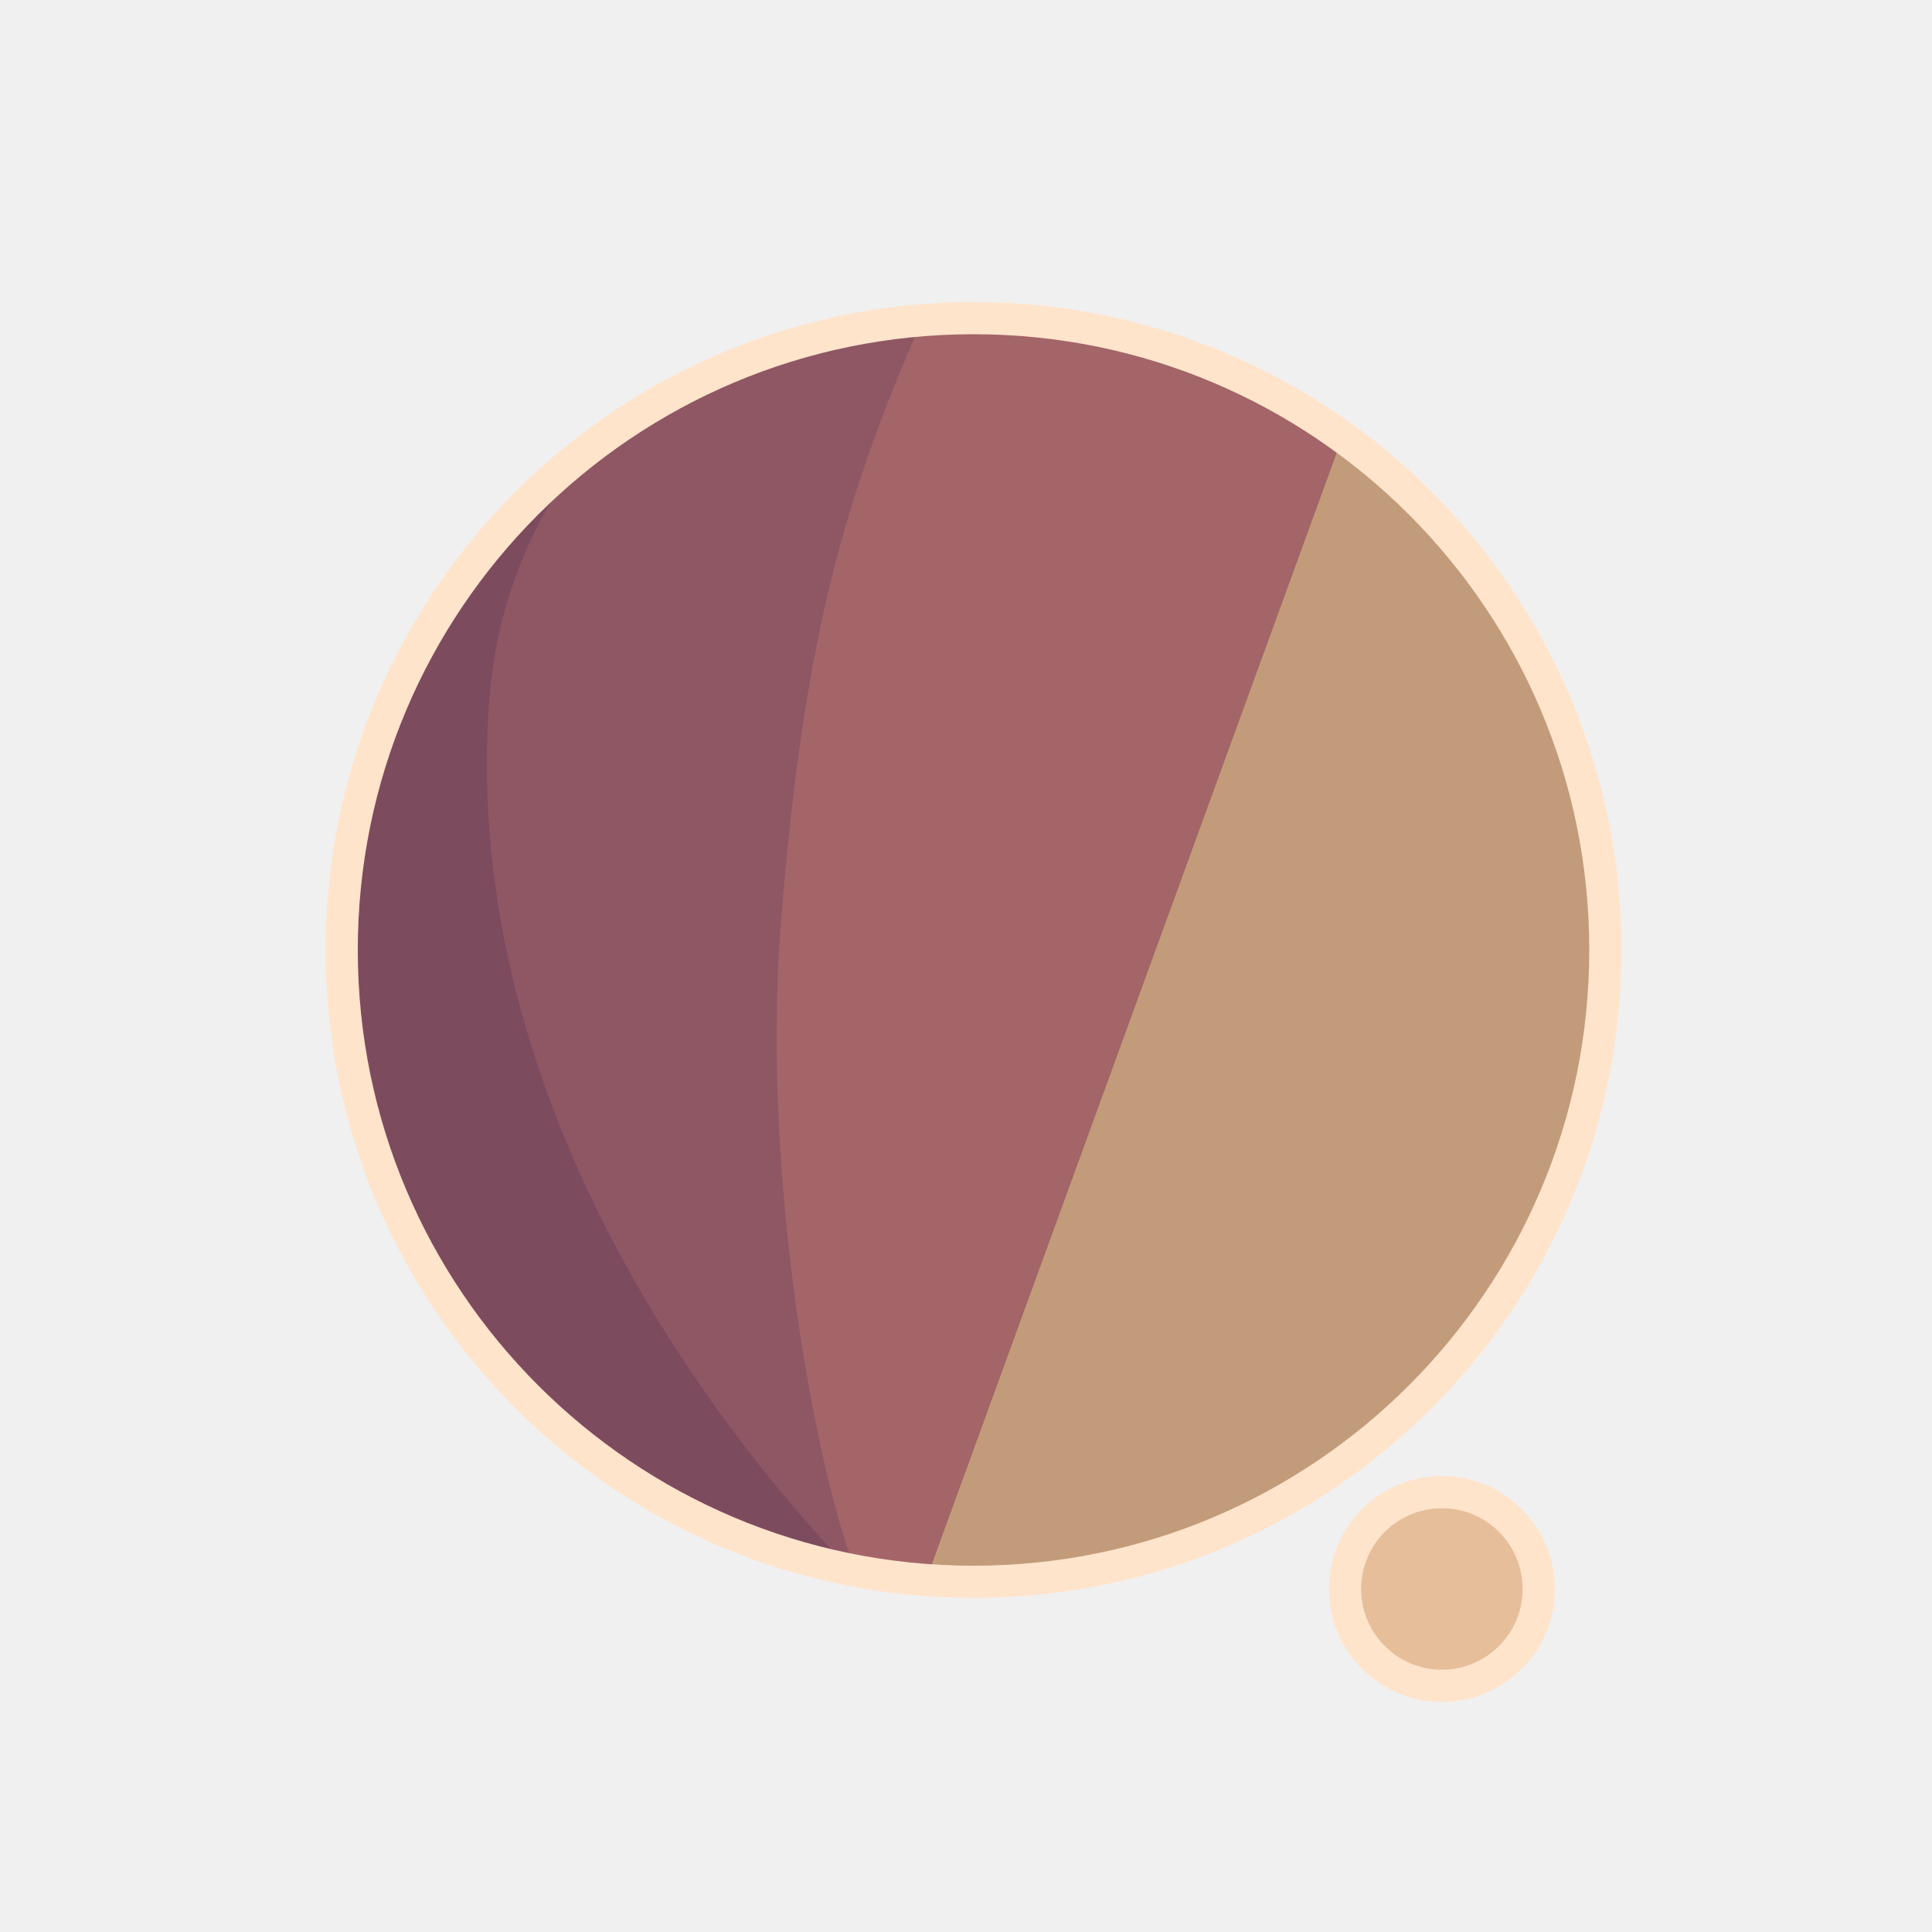
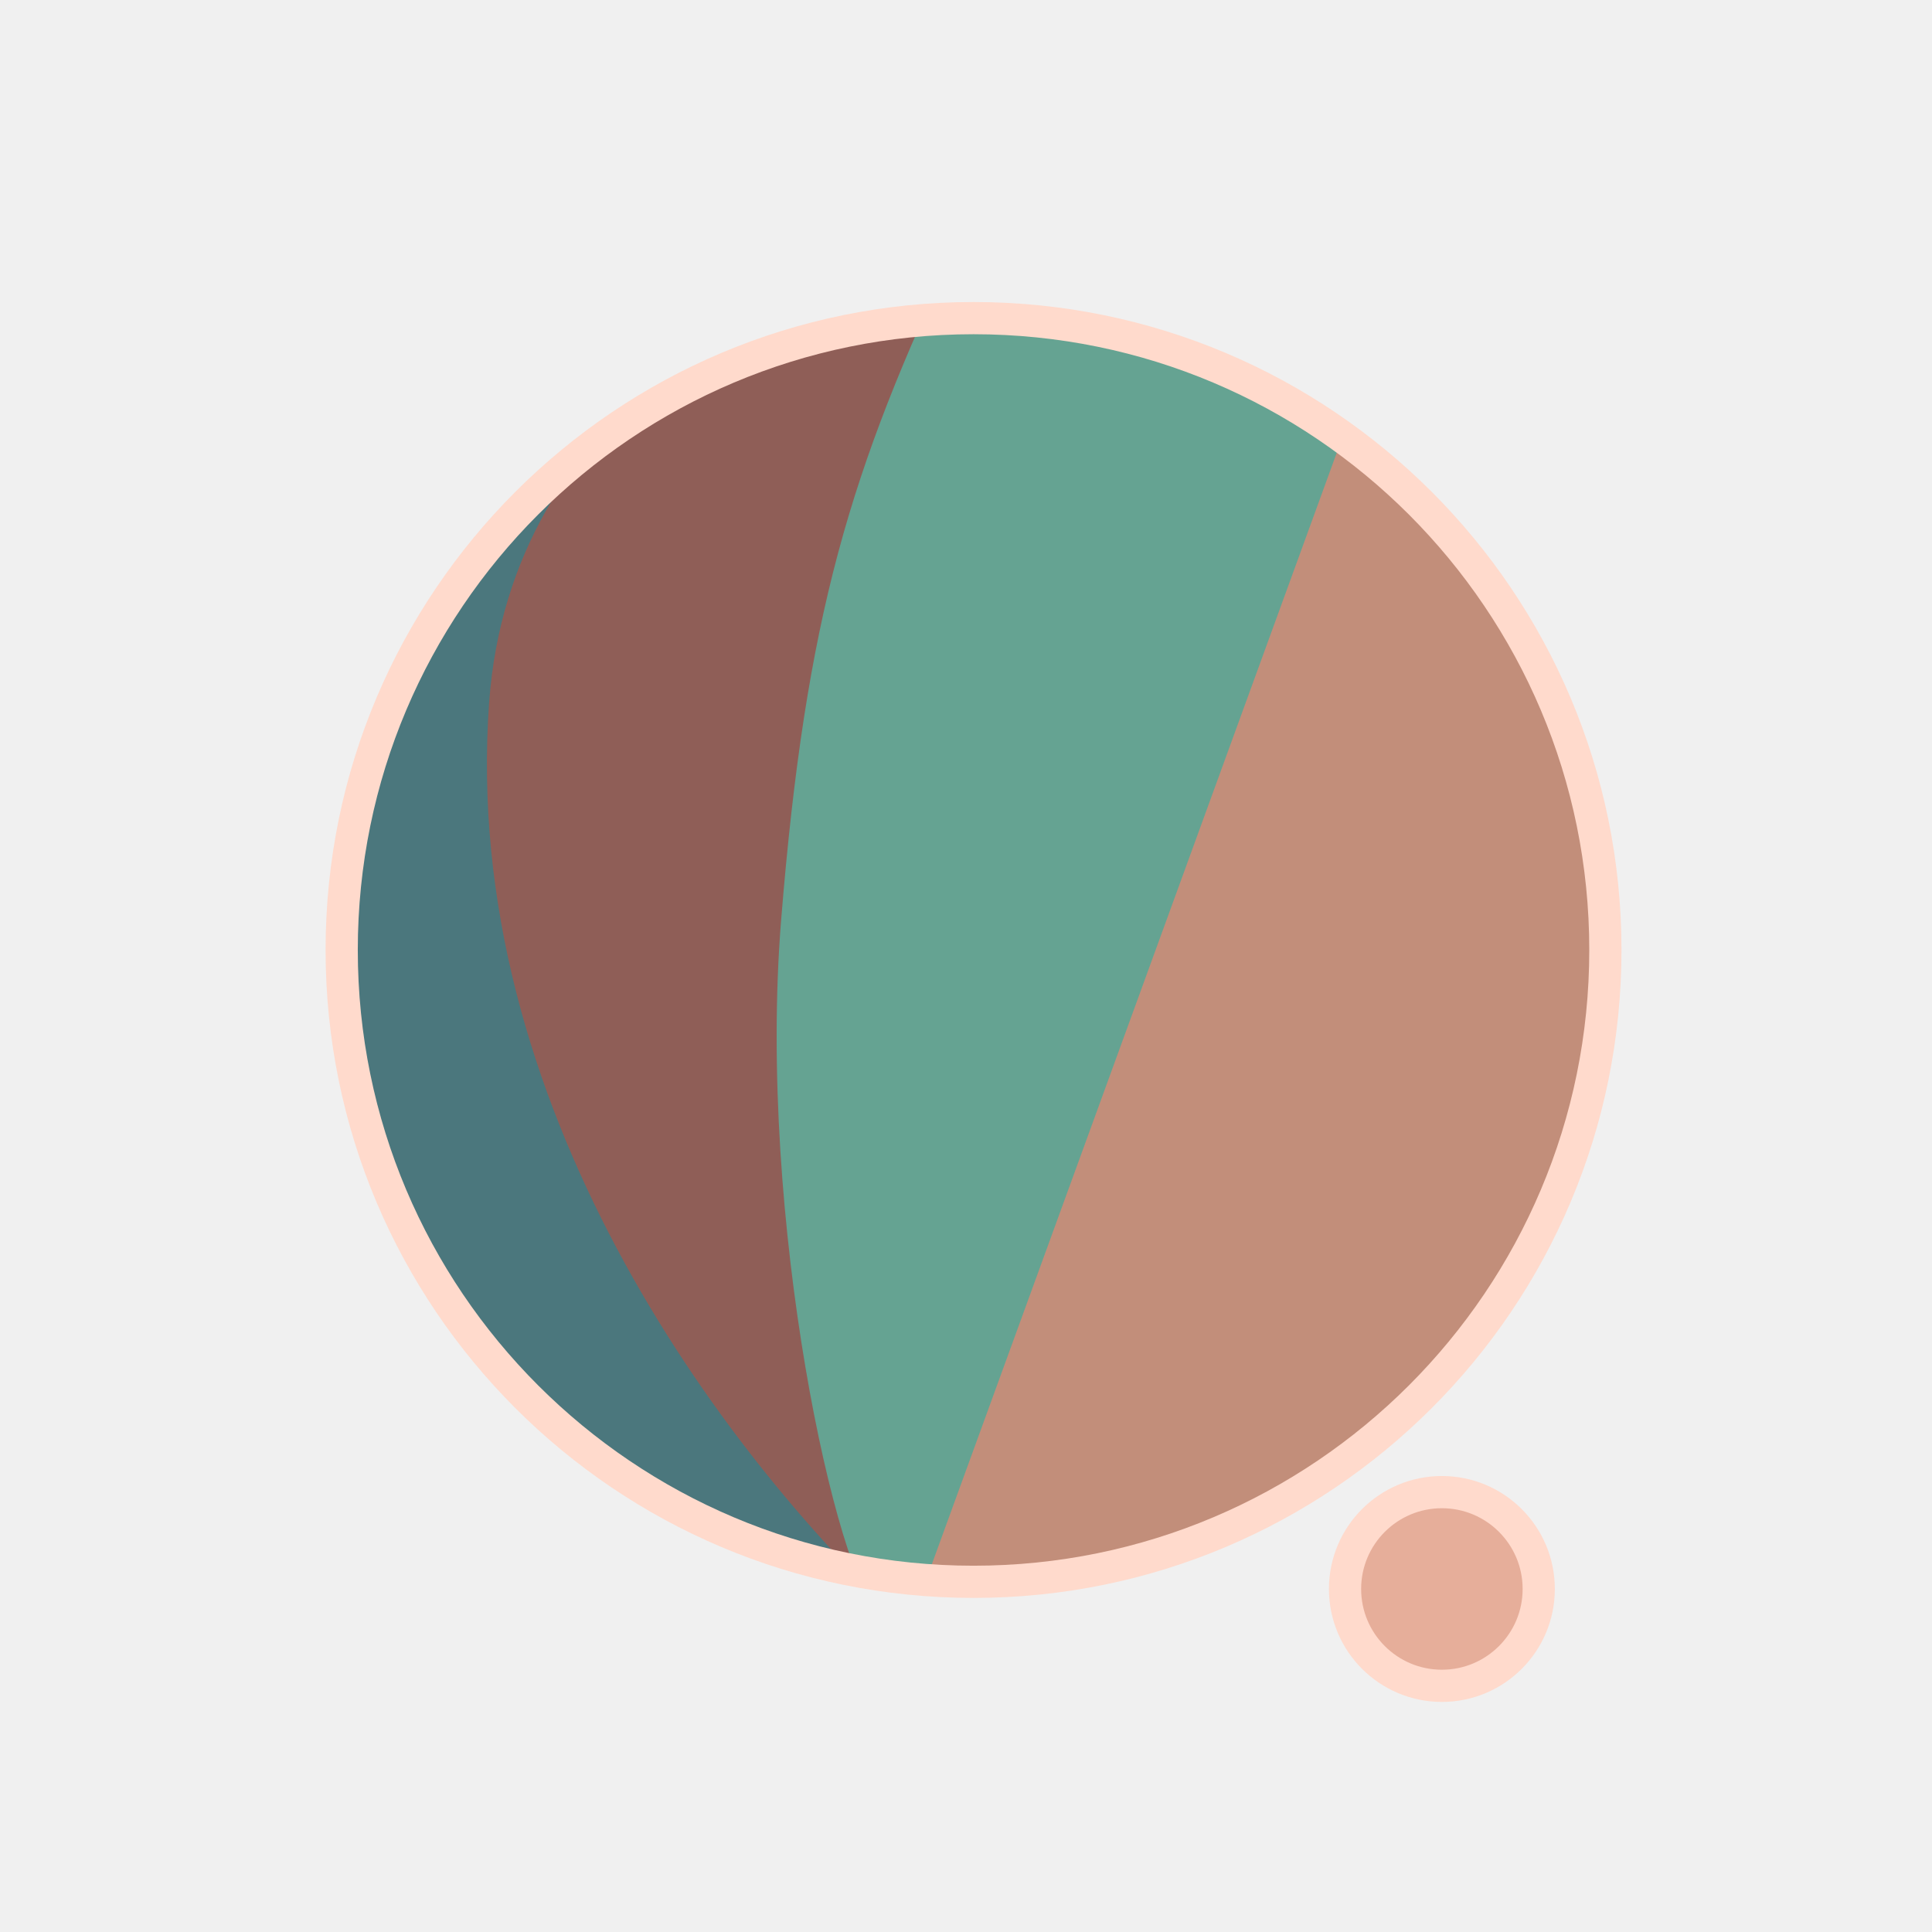
<svg xmlns="http://www.w3.org/2000/svg" width="300" height="300" viewBox="0 0 79.375 79.375" version="1.1" id="svg1">
  <defs id="defs1">
    <filter id="mask-powermask-path-effect5_inverse" style="color-interpolation-filters:sRGB" height="100" width="100" x="-50" y="-50">
      <feColorMatrix id="mask-powermask-path-effect5_primitive1" values="1" type="saturate" result="fbSourceGraphic" />
      <feColorMatrix id="mask-powermask-path-effect5_primitive2" values="-1 0 0 0 1 0 -1 0 0 1 0 0 -1 0 1 0 0 0 1 0 " in="fbSourceGraphic" />
    </filter>
    <clipPath clipPathUnits="userSpaceOnUse" id="clipPath1">
      <circle style="display:inline;fill:#000000;fill-opacity:1;stroke:none;stroke-width:0.214" id="circle3" cx="44.886" cy="38.249" r="22.842" />
    </clipPath>
    <clipPath clipPathUnits="userSpaceOnUse" id="clipPath3">
      <circle style="display:inline;opacity:1;fill:#000000;fill-opacity:1;stroke:none;stroke-width:2.646;stroke-dasharray:none;stroke-opacity:1" id="circle4" cx="39.235" cy="39.029" r="25.959" />
    </clipPath>
    <clipPath clipPathUnits="userSpaceOnUse" id="clipPath4">
      <circle style="display:inline;opacity:1;fill:#000000;fill-opacity:1;stroke:none;stroke-width:0.243" id="circle5" cx="39.997" cy="39.029" r="25.959" />
    </clipPath>
    <clipPath clipPathUnits="userSpaceOnUse" id="clipPath19">
      <g id="g20" style="display:inline">
        <circle style="display:inline;opacity:1;fill:#ffffff;fill-opacity:1;stroke:#000000;stroke-width:1.323;stroke-dasharray:none;stroke-opacity:1" id="circle20" cx="39.997" cy="39.029" r="25.959" />
        <path style="display:inline;fill:#ffffff;fill-opacity:1;stroke:none;stroke-width:1.323;stroke-linecap:round;stroke-linejoin:round;stroke-dasharray:none;stroke-opacity:1" d="M 40.972,71.749 65.107,9.074 51.262,8.513 29.654,71.374 Z" id="path20" />
      </g>
    </clipPath>
  </defs>
  <g id="layer1">
-     <circle style="display:inline;opacity:1;fill:#C29C7A;fill-opacity:1;stroke:none;stroke-width:2.646;stroke-dasharray:none;stroke-opacity:1" id="path1" cx="39.997" cy="39.029" r="25.959" />
-     <circle style="display:inline;opacity:1;fill:#E6BE9A;fill-opacity:1;stroke:#FFE4CC;stroke-width:1.323;stroke-linecap:round;stroke-linejoin:round;stroke-dasharray:none;stroke-opacity:1" id="path23" cx="59.239" cy="65.282" r="3.979" />
-     <path style="display:inline;opacity:1;fill:#A36568;fill-opacity:1;stroke:none;stroke-width:2.646;stroke-linecap:round;stroke-linejoin:round;stroke-dasharray:none;stroke-opacity:1" d="M 14.114,8.183 56.981,12.942 37.387,66.729 7.337,66.366 Z" id="path4" clip-path="url(#clipPath4)" />
-     <path style="display:inline;opacity:1;fill:#8F5764;fill-opacity:1;stroke:none;stroke-width:2.646;stroke-linecap:round;stroke-linejoin:round;stroke-dasharray:none;stroke-opacity:1" d="m 38.537,10.093 c -4.366,9.204 -6.195,15.177 -7.208,27.727 -0.992,12.295 2.307,27.137 4.048,28.492 L 8.159,69.099 11.655,10.117 Z" id="path8" clip-path="url(#clipPath3)" transform="translate(0.7619726)" />
-     <path style="display:inline;opacity:1;fill:#7D4B5E;fill-opacity:1;stroke:none;stroke-width:2.646;stroke-linecap:round;stroke-linejoin:round;stroke-dasharray:none;stroke-opacity:1" d="m 42.193,12.318 c -4.211,1.987 -14.039,6.189 -14.818,16.984 -1.049,14.531 8.417,27.086 14.901,33.188 l -22.177,3.33 -0.971,-51.47 z" id="path12" clip-path="url(#clipPath1)" transform="matrix(1.1365,0,0,1.1365,-11.01583,-4.44086)" />
+     <circle style="display:inline;opacity:1;fill:#C28E7A;fill-opacity:1;stroke:none;stroke-width:2.646;stroke-dasharray:none;stroke-opacity:1" id="path1" cx="39.997" cy="39.029" r="25.959" />
+     <circle style="display:inline;opacity:1;fill:#E6AE9A;fill-opacity:1;stroke:#FFDACC;stroke-width:1.323;stroke-linecap:round;stroke-linejoin:round;stroke-dasharray:none;stroke-opacity:1" id="path23" cx="59.239" cy="65.282" r="3.979" />
+     <path style="display:inline;opacity:1;fill:#65A392;fill-opacity:1;stroke:none;stroke-width:2.646;stroke-linecap:round;stroke-linejoin:round;stroke-dasharray:none;stroke-opacity:1" d="M 14.114,8.183 56.981,12.942 37.387,66.729 7.337,66.366 Z" id="path4" clip-path="url(#clipPath4)" />
+     <path style="display:inline;opacity:1;fill:#8F5E57;fill-opacity:1;stroke:none;stroke-width:2.646;stroke-linecap:round;stroke-linejoin:round;stroke-dasharray:none;stroke-opacity:1" d="m 38.537,10.093 c -4.366,9.204 -6.195,15.177 -7.208,27.727 -0.992,12.295 2.307,27.137 4.048,28.492 L 8.159,69.099 11.655,10.117 Z" id="path8" clip-path="url(#clipPath3)" transform="translate(0.7619726)" />
+     <path style="display:inline;opacity:1;fill:#4B777D;fill-opacity:1;stroke:none;stroke-width:2.646;stroke-linecap:round;stroke-linejoin:round;stroke-dasharray:none;stroke-opacity:1" d="m 42.193,12.318 c -4.211,1.987 -14.039,6.189 -14.818,16.984 -1.049,14.531 8.417,27.086 14.901,33.188 l -22.177,3.33 -0.971,-51.47 z" id="path12" clip-path="url(#clipPath1)" transform="matrix(1.1365,0,0,1.1365,-11.01583,-4.44086)" />
    <path style="display:inline;fill:none;stroke:#ffffff;stroke-width:5.292;stroke-linecap:round;stroke-linejoin:round;stroke-dasharray:none;stroke-opacity:1" d="M 56.155,14.893 37.161,67.307 c 0.345,-0.826 6.533,-17.661 9.644,-21.104 4.78,-5.292 13.008,-2.765 13.143,4.977 0.044,2.513 -1.431,15.998 -1.431,15.998" id="path2" clip-path="url(#clipPath19)" mask="none" />
-     <circle style="display:inline;opacity:1;fill:none;fill-opacity:0;stroke:#FFE4CC;stroke-width:1.323;stroke-dasharray:none;stroke-opacity:1" id="circle8" cx="39.997" cy="39.029" r="25.959" />
+     <circle style="display:inline;opacity:1;fill:none;fill-opacity:0;stroke:#FFDACC;stroke-width:1.323;stroke-dasharray:none;stroke-opacity:1" id="circle8" cx="39.997" cy="39.029" r="25.959" />
  </g>
</svg>
